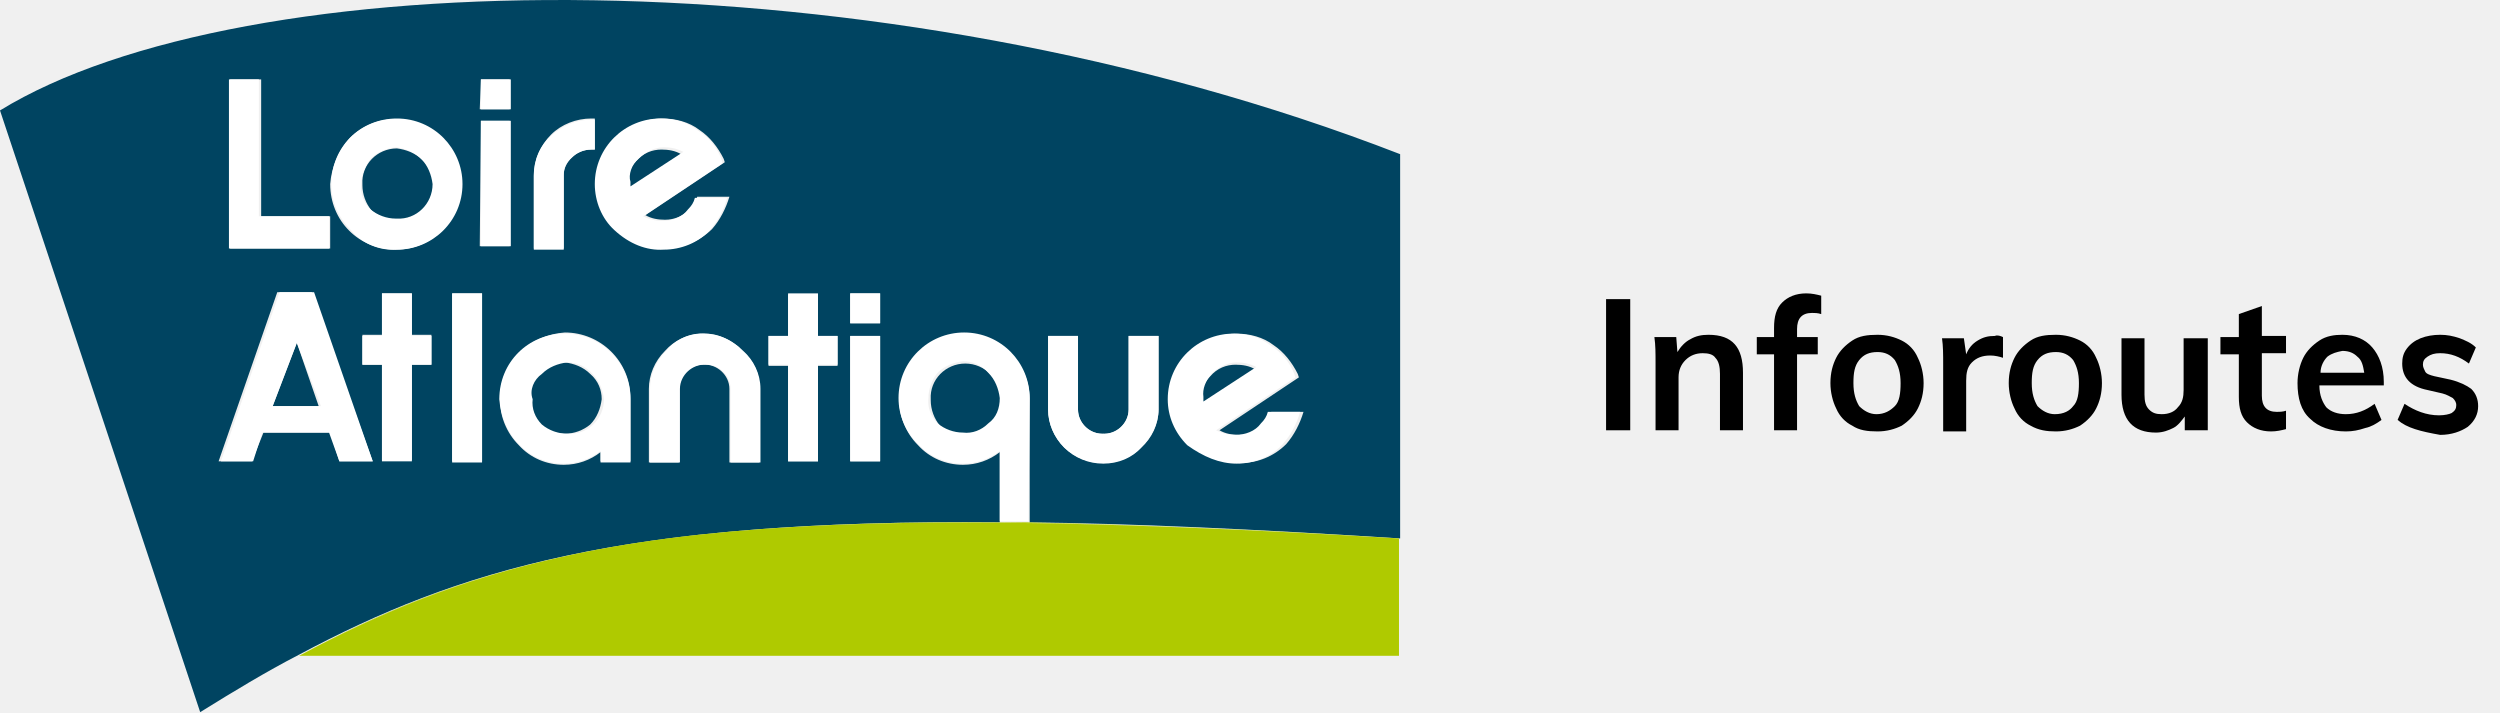
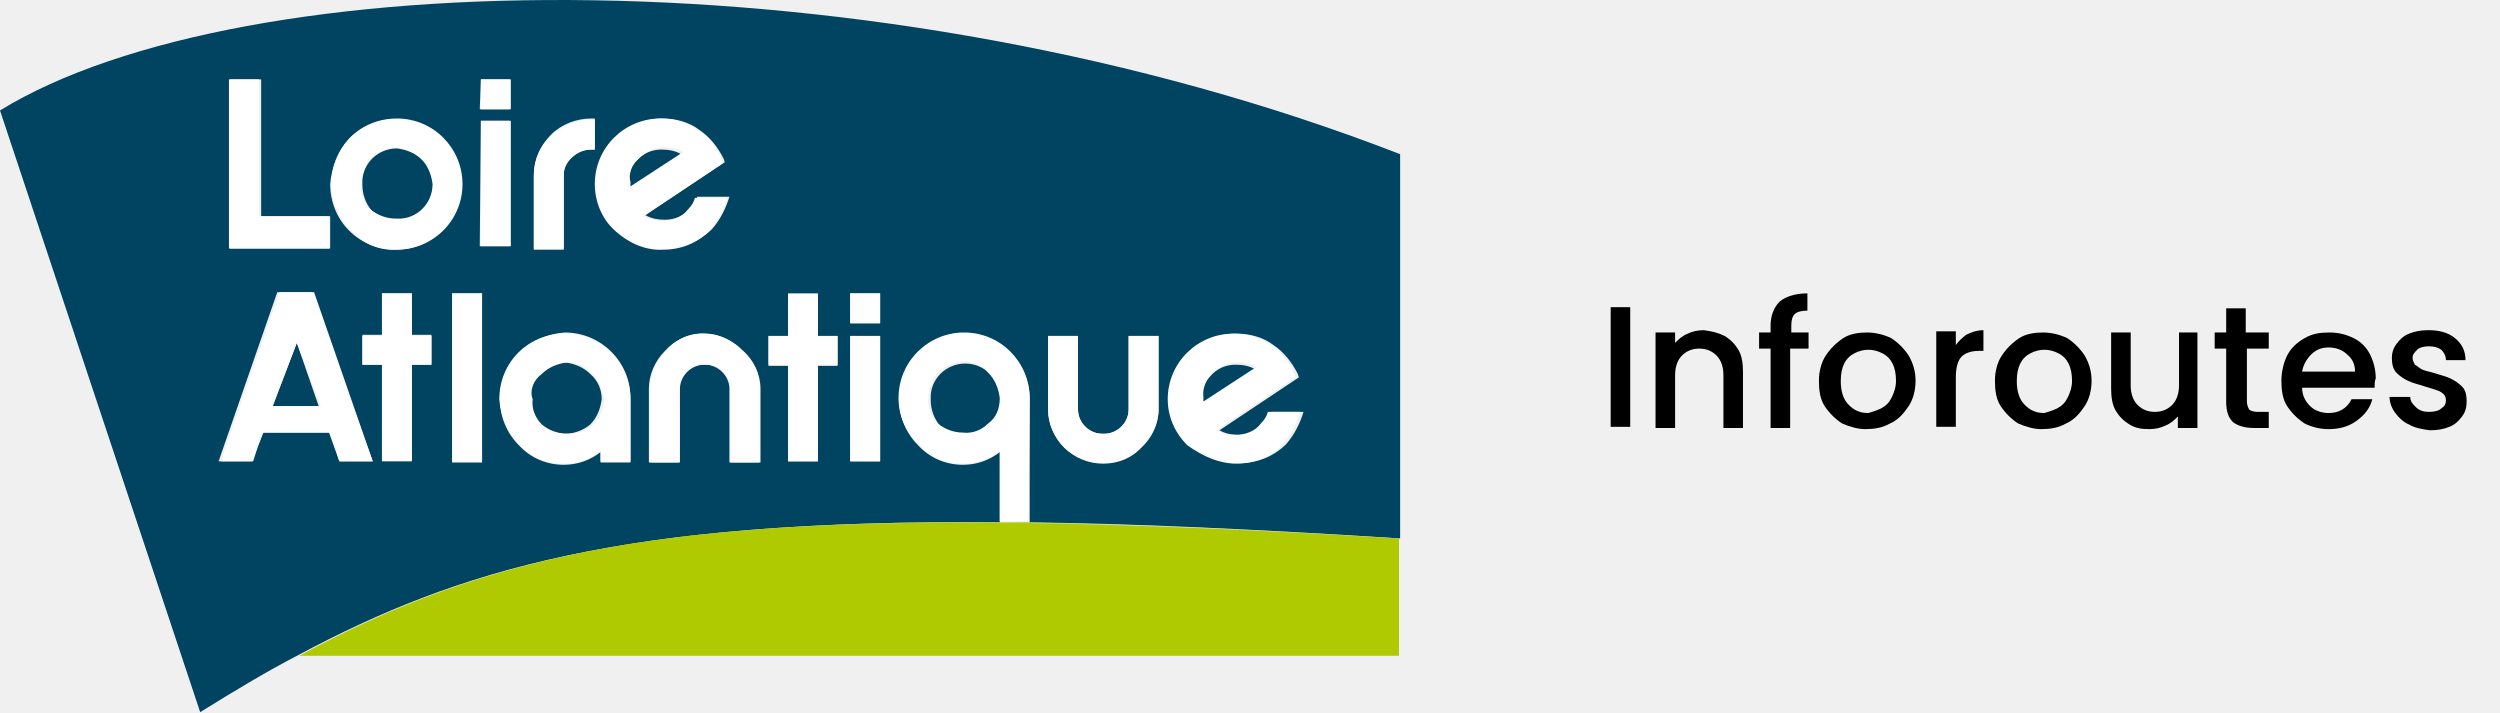
<svg xmlns="http://www.w3.org/2000/svg" version="1.1" id="Calque_1" x="0px" y="0px" viewBox="0 0 217.3 61.9" style="enable-background:new 0 0 217.3 61.9;" xml:space="preserve">
  <style type="text/css">
	.st0{fill:#004461;}
	.st1{fill:#AFCA00;}
	.st2{fill:#FFFFFF;}
</style>
  <g>
    <g id="Groupe_2497_1_" transform="translate(0 -20)">
      <g>
        <g id="logo-loire-atlantique-rvb_1_" transform="translate(0 20)">
          <path id="Tracé_695_1_" class="st0" d="M59.2,13.4c-0.5-0.3-1.1-0.4-1.7-0.4c-0.8,0-1.6,0.3-2.2,1c-0.6,0.6-0.9,1.4-0.8,2.2      v0.4L59.2,13.4z" />
          <path id="Tracé_696_1_" class="st0" d="M109.1,32.1c-0.5-0.3-1.1-0.4-1.7-0.4c-0.8,0-1.6,0.3-2.2,1c-0.6,0.6-0.9,1.4-0.8,2.2      v0.4L109.1,32.1z" />
          <path id="Tracé_697_1_" class="st0" d="M34.5,19.1c0.8,0,1.6-0.3,2.2-0.8c0.6-0.6,0.9-1.4,1-2.2c0-0.8-0.3-1.6-1-2.2      c-0.6-0.6-1.4-0.9-2.2-1c-1.7,0-3.1,1.4-3,3.1v0.1c0,0.8,0.3,1.6,0.8,2.2C32.9,18.8,33.6,19.1,34.5,19.1z" />
          <path id="Tracé_698_1_" class="st0" d="M83.9,31.6c-1.7,0-3.1,1.4-3,3.1v0.1c0,0.8,0.3,1.6,0.8,2.2c0.6,0.6,1.4,0.9,2.2,0.8      c0.8,0,1.6-0.3,2.2-0.8c0.6-0.6,0.9-1.4,1-2.2C87,33,85.6,31.6,83.9,31.6z" />
          <path id="Tracé_699_1_" class="st0" d="M49.1,37.7c0.8,0,1.6-0.3,2.2-0.8c0.6-0.6,0.9-1.4,1-2.2c0-0.8-0.3-1.6-1-2.2      c-0.6-0.6-1.4-0.9-2.2-1c-1.7,0-3.1,1.4-3,3.1v0.1c0,0.8,0.3,1.6,0.8,2.2C47.5,37.4,48.3,37.7,49.1,37.7z" />
          <path id="Tracé_700_1_" class="st0" d="M86.9,45.4v-6.1c-0.9,0.7-2,1.1-3.2,1.1c-1.5,0-2.9-0.6-3.9-1.7c-2.2-2.2-2.2-5.8,0-8      s5.8-2.2,8,0c1.1,1.1,1.7,2.5,1.7,4v10.7h-0.3c9.3,0.1,19.9,0.6,32.5,1.4V13.4C76.1-4.3,21-3.3,0,9.6l17.4,52.3      c2.9-1.8,5.7-3.5,8.6-5l0,0C39.7,49.6,54,45.1,86.9,45.4z M103.5,30.7c1.1-1.1,2.5-1.7,4-1.7c1.1,0,2.3,0.3,3.2,1      c0.9,0.6,1.6,1.5,2.1,2.5l0.1,0.3l-6.9,4.6c0.5,0.3,1.1,0.4,1.7,0.4c0.8,0,1.6-0.3,2.2-1c0.3-0.3,0.5-0.6,0.6-1h2.8      c-0.3,1-0.8,2-1.5,2.8c-2.2,2.2-5.8,2.2-8,0c-1.1-1.1-1.7-2.5-1.7-4C101.9,33.1,102.4,31.7,103.5,30.7L103.5,30.7z M91.1,29.2      h2.6v6.4c0,1.2,1.1,2.2,2.3,2.1c1.2,0,2.1-1,2.1-2.1v-6.4h2.6v6.4c0,1.3-0.6,2.5-1.5,3.3c-1.8,1.8-4.8,1.8-6.7,0      c-0.9-0.9-1.4-2.1-1.4-3.3V29.2L91.1,29.2z M37.5,31.7h-1.7V40h-2.6v-8.3h-1.7v-2.6h1.7v-3.6h2.6v3.6h1.7V31.7z M41.9,40.1h-2.6      V25.5h2.6V40.1z M73.9,25.5h2.6v2.6h-2.6V25.5z M73.9,29.2h2.6v10.9h-2.6V29.2z M66.8,29.2h1.7v-3.6h2.6v3.6h1.7v2.6h-1.7v8.3      h-2.6v-8.3h-1.7V29.2z M66,33.8v6.4h-2.6v-6.4c0-1.2-1.1-2.2-2.3-2.1c-1.2,0-2.1,1-2.1,2.1v6.4h-2.6v-6.4c0-1.2,0.5-2.4,1.4-3.3      c1.6-1.8,4.3-2,6.2-0.5c0.2,0.1,0.3,0.3,0.5,0.5C65.4,31.2,66.1,32.5,66,33.8L66,33.8z M53.6,12c1.1-1.1,2.5-1.7,4-1.7      c1.1,0,2.3,0.3,3.2,1c0.9,0.6,1.6,1.5,2.1,2.5l0.1,0.3l-6.9,4.6c0.5,0.3,1.1,0.4,1.7,0.4c0.8,0,1.6-0.3,2.2-1      c0.3-0.3,0.5-0.6,0.6-1h2.8c-0.3,1-0.8,2-1.5,2.8c-2.2,2.2-5.8,2.2-8,0c-1.1-1.1-1.7-2.5-1.7-4C51.9,14.5,52.5,13,53.6,12z       M46.4,15.2c0-1.3,0.6-2.6,1.5-3.5c0.9-0.9,2.2-1.4,3.5-1.4h0.3V13h-0.3c-0.6,0-1.2,0.2-1.7,0.7c-0.4,0.4-0.7,0.9-0.7,1.5v6.4      h-2.6V15.2L46.4,15.2z M49.1,28.9c3.1,0,5.7,2.5,5.7,5.7l0,0v5.5h-2.6v-0.8c-0.9,0.7-2,1.1-3.2,1.1c-1.5,0-2.9-0.6-3.9-1.7      c-2.2-2.2-2.2-5.8,0-8C46.2,29.6,47.6,29,49.1,28.9L49.1,28.9z M41.8,6.9h2.5v2.6h-2.6L41.8,6.9L41.8,6.9z M41.8,10.5h2.5v10.9      h-2.6L41.8,10.5L41.8,10.5z M30.4,12c2.2-2.2,5.8-2.2,8,0c1.1,1.1,1.7,2.5,1.7,4c0,3.1-2.5,5.7-5.7,5.7s-5.7-2.5-5.7-5.7      C28.8,14.6,29.4,13.1,30.4,12z M19.9,6.9h2.8v11.9h6v2.8H20V6.9H19.9z M21.9,40.1H19l5.1-14.7h3l5.3,14.7h-2.9l-0.8-2.5h-5.8      L21.9,40.1z" />
          <path id="Tracé_701_1_" class="st0" d="M23.7,35.3h4l-1.9-5.5L23.7,35.3z" />
          <path id="Tracé_702_1_" class="st1" d="M26,57h95.6V46.8C66.3,43.5,46.9,45.8,26,57z" />
          <path id="Tracé_704_1_" class="st1" d="M121.7,46.8L121.7,46.8c-12.6-0.8-23.3-1.2-32.5-1.4H87C54,45.1,39.7,49.6,26,57l0,0      C46.9,45.8,66.3,43.5,121.7,46.8z" />
          <path id="Tracé_705_1_" class="st2" d="M34.5,21.7c3.1,0,5.7-2.5,5.7-5.7l0,0c0-3.1-2.5-5.7-5.7-5.7s-5.7,2.5-5.7,5.7      c0,1.5,0.6,2.9,1.7,4C31.5,21.2,33,21.8,34.5,21.7z M32.2,13.8c0.6-0.6,1.4-0.9,2.2-1c0.8,0.1,1.6,0.4,2.2,1      c0.6,0.6,0.9,1.4,1,2.2c0,1.7-1.4,3.1-3.1,3h-0.1c-0.8,0-1.6-0.3-2.2-0.8c-0.6-0.6-0.9-1.4-0.8-2.2      C31.4,15.3,31.7,14.5,32.2,13.8z" />
          <rect id="Rectangle_526_1_" x="41.8" y="10.5" class="st2" width="2.6" height="10.9" />
          <path id="Tracé_706_1_" class="st2" d="M49,15.2c0-0.6,0.2-1.1,0.7-1.5c0.4-0.4,1-0.7,1.7-0.7h0.3v-2.6h-0.3      c-1.3,0-2.5,0.5-3.5,1.4s-1.5,2.1-1.5,3.5v6.4H49V15.2L49,15.2z" />
          <path id="Tracé_707_1_" class="st2" d="M35.8,25.5h-2.6v3.7h-1.7v2.5h1.7v8.4h2.6v-8.4h1.7v-2.5h-1.7V25.5z" />
          <rect id="Rectangle_527_1_" x="39.3" y="25.5" class="st2" width="2.6" height="14.7" />
          <path id="Tracé_708_1_" class="st2" d="M45.1,38.6c1,1.1,2.4,1.7,3.9,1.7c1.2,0,2.3-0.4,3.2-1.1v1h2.6v-5.5      c0-3.1-2.5-5.7-5.7-5.7s-5.7,2.5-5.7,5.7C43.5,36.1,44.1,37.6,45.1,38.6z M47.1,32.5c0.6-0.6,1.4-0.9,2.2-1c0.8,0,1.6,0.3,2.2,1      c0.6,0.6,0.9,1.4,1,2.2c0,1.7-1.4,3.1-3.1,3h-0.1c-0.8,0-1.6-0.3-2.2-0.8c-0.6-0.6-0.9-1.4-0.8-2.2C46,33.9,46.4,33,47.1,32.5z" />
          <path id="Tracé_709_1_" class="st2" d="M57.9,30.5c-0.9,0.9-1.4,2.1-1.4,3.3v6.4h2.6v-6.4c0-1.2,1.1-2.2,2.3-2.1      c1.2,0,2.1,1,2.1,2.1v6.4h2.6v-6.4c0-1.3-0.6-2.5-1.5-3.3c-0.9-0.9-2.1-1.5-3.3-1.5C60,28.9,58.7,29.5,57.9,30.5z" />
          <path id="Tracé_710_1_" class="st2" d="M68.5,40.1h2.6v-8.4h1.7v-2.5h-1.7v-3.7h-2.6v3.7h-1.7v2.5h1.7V40.1z" />
          <rect id="Rectangle_528_1_" x="73.9" y="29.2" class="st2" width="2.6" height="10.9" />
          <rect id="Rectangle_529_1_" x="73.9" y="25.5" class="st2" width="2.6" height="2.6" />
          <path id="Tracé_711_1_" class="st2" d="M89.5,34.6c0-3.1-2.5-5.7-5.7-5.7c-3.1,0-5.7,2.5-5.7,5.7c0,1.5,0.6,2.9,1.7,4      c1,1.1,2.4,1.7,3.9,1.7c1.2,0,2.3-0.4,3.2-1.1v6.1h2.5L89.5,34.6L89.5,34.6z M85.9,36.8c-0.6,0.6-1.4,0.9-2.2,0.8      c-0.8,0-1.6-0.3-2.2-0.8c-0.6-0.6-0.9-1.4-0.8-2.2c0-0.8,0.3-1.6,0.8-2.2c0.6-0.6,1.4-0.9,2.2-1c0.8,0,1.6,0.3,2.2,1      c0.6,0.6,0.9,1.4,1,2.2C86.9,35.5,86.6,36.3,85.9,36.8L85.9,36.8z" />
          <path id="Tracé_713_1_" class="st2" d="M95.9,40.3c1.3,0,2.5-0.5,3.3-1.4c0.9-0.9,1.5-2.1,1.5-3.3v-6.4h-2.6v6.4      c0,1.2-1.1,2.2-2.3,2.1c-1.2,0-2.1-1-2.1-2.1v-6.4h-2.6v6.4c0,1.2,0.5,2.4,1.4,3.3C93.4,39.8,94.6,40.3,95.9,40.3z" />
          <path id="Tracé_714_1_" class="st2" d="M57.7,21.7c1.5,0,3-0.6,4-1.7c0.7-0.8,1.2-1.7,1.5-2.8h-2.8c-0.1,0.4-0.3,0.7-0.6,1      c-0.5,0.7-1.4,1-2.2,1c-0.6,0-1.1-0.1-1.7-0.4l6.9-4.6l-0.1-0.4c-0.4-1-1.1-1.9-2.1-2.5c-0.9-0.7-2-1-3.2-1      c-3.1,0-5.7,2.5-5.7,5.7l0,0c0,1.5,0.6,3,1.7,4C54.7,21.2,56.2,21.8,57.7,21.7z M55.5,13.8c0.6-0.6,1.4-1,2.2-1      c0.6,0,1.1,0.1,1.7,0.4l-4.6,3v-0.4C54.6,15.2,54.9,14.3,55.5,13.8z" />
          <path id="Tracé_715_1_" class="st2" d="M107.5,40.3c1.5,0,3-0.6,4-1.7c0.7-0.8,1.2-1.7,1.5-2.8h-2.8c-0.1,0.4-0.3,0.7-0.6,1      c-0.5,0.7-1.4,1-2.2,1c-0.6,0-1.1-0.1-1.7-0.4l6.9-4.6l-0.1-0.3c-0.4-1-1.1-1.9-2.1-2.5c-0.9-0.7-2-1-3.2-1      c-3.1,0-5.7,2.5-5.7,5.7c0,1.5,0.6,2.9,1.7,4C104.6,39.7,106,40.3,107.5,40.3z M105.3,32.5c0.6-0.6,1.4-1,2.2-1      c0.6,0,1.1,0.1,1.7,0.4l-4.6,3v-0.4C104.5,33.8,104.8,33.1,105.3,32.5z" />
          <path id="Tracé_716_1_" class="st2" d="M28.6,18.8h-6.1V6.9h-2.6v14.7h8.7L28.6,18.8z" />
          <path id="Tracé_717_1_" class="st2" d="M29.5,40.1h2.9l-5.1-14.7h-3l-5.1,14.7H22l0.8-2.5h5.8L29.5,40.1z M23.7,35.3l2.1-5.5      l2.1,5.5H23.7z" />
          <rect id="Rectangle_530_1_" x="41.8" y="6.9" class="st2" width="2.6" height="2.6" />
        </g>
      </g>
    </g>
-     <g>
-       <path d="M139.6,26h2.1v11.4h-2.1V26z" />
-       <path d="M151.5,32.4v5h-2v-4.9c0-0.6-0.1-1.1-0.4-1.4c-0.2-0.3-0.6-0.4-1.1-0.4c-0.6,0-1.1,0.2-1.5,0.6c-0.4,0.4-0.6,0.9-0.6,1.5    v4.6h-2v-5.8c0-0.9,0-1.6-0.1-2.3h1.9l0.1,1.3c0.3-0.5,0.7-0.9,1.1-1.1c0.5-0.3,1-0.4,1.6-0.4C150.6,29.1,151.5,30.2,151.5,32.4z" />
-       <path d="M156.2,28.6v0.7h1.8v1.5h-1.8v6.6h-2v-6.6h-1.5v-1.5h1.5v-0.8c0-1,0.2-1.7,0.7-2.2c0.5-0.5,1.2-0.8,2.1-0.8    c0.5,0,0.9,0.1,1.3,0.2v1.6c-0.3-0.1-0.6-0.1-0.8-0.1C156.6,27.2,156.2,27.7,156.2,28.6z" />
-       <path d="M161,37c-0.6-0.3-1.1-0.8-1.4-1.5c-0.3-0.6-0.5-1.4-0.5-2.2c0-0.9,0.2-1.6,0.5-2.2c0.3-0.6,0.8-1.1,1.4-1.5    s1.3-0.5,2.2-0.5c0.8,0,1.5,0.2,2.1,0.5c0.6,0.3,1.1,0.8,1.4,1.5c0.3,0.6,0.5,1.4,0.5,2.2c0,0.9-0.2,1.6-0.5,2.2s-0.8,1.1-1.4,1.5    c-0.6,0.3-1.3,0.5-2.1,0.5C162.3,37.5,161.6,37.4,161,37z M164.7,35.3c0.4-0.4,0.5-1.1,0.5-2c0-0.9-0.2-1.5-0.5-2    c-0.4-0.5-0.9-0.7-1.5-0.7c-0.7,0-1.2,0.2-1.6,0.7c-0.4,0.5-0.5,1.1-0.5,2c0,0.9,0.2,1.5,0.5,2c0.4,0.4,0.9,0.7,1.5,0.7    C163.8,36,164.3,35.7,164.7,35.3z" />
-       <path d="M174.1,29.3l0,1.8c-0.3-0.1-0.7-0.2-1.1-0.2c-0.7,0-1.2,0.2-1.6,0.6c-0.4,0.4-0.5,0.9-0.5,1.6v4.4h-2v-5.8    c0-0.9,0-1.6-0.1-2.3h1.9l0.2,1.4c0.2-0.5,0.5-0.9,1-1.2s0.9-0.4,1.5-0.4C173.6,29.1,173.9,29.2,174.1,29.3z" />
-       <path d="M176.5,37c-0.6-0.3-1.1-0.8-1.4-1.5c-0.3-0.6-0.5-1.4-0.5-2.2c0-0.9,0.2-1.6,0.5-2.2c0.3-0.6,0.8-1.1,1.4-1.5    s1.3-0.5,2.2-0.5c0.8,0,1.5,0.2,2.1,0.5c0.6,0.3,1.1,0.8,1.4,1.5c0.3,0.6,0.5,1.4,0.5,2.2c0,0.9-0.2,1.6-0.5,2.2s-0.8,1.1-1.4,1.5    c-0.6,0.3-1.3,0.5-2.1,0.5C177.9,37.5,177.2,37.4,176.5,37z M180.2,35.3c0.4-0.4,0.5-1.1,0.5-2c0-0.9-0.2-1.5-0.5-2    c-0.4-0.5-0.9-0.7-1.5-0.7c-0.7,0-1.2,0.2-1.6,0.7c-0.4,0.5-0.5,1.1-0.5,2c0,0.9,0.2,1.5,0.5,2c0.4,0.4,0.9,0.7,1.5,0.7    C179.4,36,179.9,35.7,180.2,35.3z" />
-       <path d="M191.9,29.3v8.1h-2v-1.2c-0.3,0.4-0.6,0.8-1,1s-0.9,0.4-1.5,0.4c-2,0-3-1.1-3-3.3v-4.9h2v4.9c0,0.6,0.1,1,0.4,1.3    s0.6,0.4,1.1,0.4c0.6,0,1.1-0.2,1.4-0.6c0.4-0.4,0.5-0.9,0.5-1.5v-4.5H191.9z" />
-       <path d="M196.6,30.8v3.6c0,0.9,0.4,1.4,1.3,1.4c0.2,0,0.5,0,0.8-0.1v1.6c-0.4,0.1-0.8,0.2-1.3,0.2c-0.9,0-1.6-0.3-2.1-0.8    c-0.5-0.5-0.7-1.2-0.7-2.2v-3.7H193v-1.5h1.6v-2l2-0.7v2.6h2.1v1.5H196.6z" />
-       <path d="M207.2,33.5h-5.6c0,0.9,0.3,1.5,0.6,1.9c0.4,0.4,1,0.6,1.7,0.6c0.9,0,1.7-0.3,2.5-0.9l0.6,1.4c-0.4,0.3-0.9,0.6-1.4,0.7    c-0.6,0.2-1.1,0.3-1.7,0.3c-1.3,0-2.4-0.4-3.1-1.1c-0.8-0.7-1.1-1.8-1.1-3.1c0-0.8,0.2-1.6,0.5-2.2c0.3-0.6,0.8-1.1,1.4-1.5    c0.6-0.4,1.3-0.5,2-0.5c1.1,0,2,0.4,2.6,1.1c0.6,0.7,1,1.7,1,3V33.5z M202.3,31c-0.3,0.3-0.6,0.8-0.6,1.4h3.8    c-0.1-0.6-0.2-1.1-0.6-1.4c-0.3-0.3-0.7-0.5-1.3-0.5C203.1,30.6,202.7,30.7,202.3,31z" />
-       <path d="M208.4,36.5l0.6-1.4c0.9,0.6,1.9,1,3,1c0.5,0,0.9-0.1,1.1-0.2c0.3-0.2,0.4-0.4,0.4-0.7c0-0.2-0.1-0.4-0.3-0.6    c-0.2-0.1-0.5-0.3-0.9-0.4l-1.3-0.3c-1.5-0.3-2.2-1.1-2.2-2.3c0-0.5,0.1-0.9,0.4-1.3c0.3-0.4,0.7-0.7,1.2-0.9    c0.5-0.2,1.1-0.3,1.7-0.3c0.6,0,1.1,0.1,1.7,0.3c0.5,0.2,1,0.4,1.4,0.8l-0.6,1.4c-0.8-0.6-1.6-0.9-2.5-0.9c-0.5,0-0.8,0.1-1.1,0.3    s-0.4,0.4-0.4,0.7c0,0.2,0.1,0.4,0.2,0.6s0.4,0.3,0.8,0.4l1.4,0.3c0.8,0.2,1.4,0.5,1.8,0.8c0.4,0.4,0.6,0.9,0.6,1.5    c0,0.7-0.3,1.3-0.9,1.8c-0.6,0.4-1.4,0.7-2.4,0.7C210.4,37.5,209.2,37.2,208.4,36.5z" />
-     </g>
+   </g>
+   <g>
+     <path d="M141.7,26.7v10.4H140V26.7H141.7z" />
+     <path d="M149.9,29.2c0.5,0.3,0.9,0.7,1.2,1.2c0.3,0.5,0.4,1.2,0.4,1.9v4.9h-1.7v-4.6c0-0.7-0.2-1.3-0.6-1.7s-0.9-0.6-1.5-0.6   s-1.1,0.2-1.5,0.6s-0.6,1-0.6,1.7v4.6h-1.7v-8.3h1.7v0.9c0.3-0.3,0.6-0.6,1.1-0.8c0.4-0.2,0.9-0.3,1.4-0.3   C148.8,28.8,149.3,28.9,149.9,29.2z" />
+     <path d="M157.1,30.3h-1.5v6.9h-1.7v-6.9h-1v-1.4h1v-0.6c0-0.9,0.3-1.6,0.8-2.1c0.5-0.4,1.3-0.7,2.4-0.7V27c-0.5,0-0.9,0.1-1.1,0.3   c-0.2,0.2-0.3,0.5-0.3,1v0.6h1.5V30.3z" />
+     <path d="M160.1,36.8c-0.6-0.4-1.1-0.9-1.5-1.5c-0.4-0.6-0.5-1.4-0.5-2.2c0-0.8,0.2-1.6,0.6-2.2c0.4-0.6,0.9-1.1,1.5-1.5   c0.6-0.4,1.4-0.5,2.1-0.5s1.5,0.2,2.1,0.5c0.6,0.4,1.1,0.9,1.5,1.5c0.4,0.7,0.6,1.4,0.6,2.2c0,0.8-0.2,1.6-0.6,2.2   s-0.9,1.2-1.6,1.5c-0.7,0.4-1.4,0.5-2.2,0.5C161.5,37.3,160.8,37.1,160.1,36.8z M163.5,35.5c0.4-0.2,0.7-0.5,0.9-0.9   s0.4-0.9,0.4-1.5s-0.1-1.1-0.3-1.5c-0.2-0.4-0.5-0.7-0.9-0.9c-0.4-0.2-0.8-0.3-1.2-0.3s-0.8,0.1-1.2,0.3s-0.7,0.5-0.9,0.9   c-0.2,0.4-0.3,0.9-0.3,1.5c0,0.9,0.2,1.6,0.7,2.1s1,0.7,1.7,0.7C162.7,35.8,163.1,35.7,163.5,35.5z" />
+     <path d="M170.9,29.1c0.4-0.2,0.9-0.4,1.5-0.4v1.8H172c-0.7,0-1.2,0.2-1.5,0.5c-0.3,0.3-0.5,0.9-0.5,1.8v4.3h-1.7v-8.3h1.7v1.2   C170.2,29.7,170.5,29.4,170.9,29.1z" />
+     <path d="M175.4,36.8c-0.6-0.4-1.1-0.9-1.5-1.5c-0.4-0.6-0.5-1.4-0.5-2.2c0-0.8,0.2-1.6,0.6-2.2c0.4-0.6,0.9-1.1,1.5-1.5   c0.6-0.4,1.4-0.5,2.1-0.5s1.5,0.2,2.1,0.5c0.6,0.4,1.1,0.9,1.5,1.5c0.4,0.7,0.6,1.4,0.6,2.2c0,0.8-0.2,1.6-0.6,2.2   s-0.9,1.2-1.6,1.5c-0.7,0.4-1.4,0.5-2.2,0.5C176.8,37.3,176.1,37.1,175.4,36.8z M178.8,35.5c0.4-0.2,0.7-0.5,0.9-0.9   s0.4-0.9,0.4-1.5s-0.1-1.1-0.3-1.5c-0.2-0.4-0.5-0.7-0.9-0.9c-0.4-0.2-0.8-0.3-1.2-0.3s-0.8,0.1-1.2,0.3s-0.7,0.5-0.9,0.9   c-0.2,0.4-0.3,0.9-0.3,1.5c0,0.9,0.2,1.6,0.7,2.1s1,0.7,1.7,0.7C178,35.8,178.4,35.7,178.8,35.5z" />
+     <path d="M191,28.9v8.3h-1.7v-1c-0.3,0.3-0.6,0.6-1.1,0.8c-0.4,0.2-0.9,0.3-1.4,0.3c-0.7,0-1.2-0.1-1.7-0.4   c-0.5-0.3-0.9-0.7-1.2-1.2c-0.3-0.5-0.4-1.2-0.4-1.9v-4.9h1.7v4.6c0,0.7,0.2,1.3,0.6,1.7s0.9,0.6,1.5,0.6c0.6,0,1.1-0.2,1.5-0.6   s0.6-1,0.6-1.7v-4.6H191z" />
+     <path d="M195.3,30.3v4.6c0,0.3,0.1,0.5,0.2,0.7c0.1,0.1,0.4,0.2,0.7,0.2h1v1.4h-1.3c-0.8,0-1.4-0.2-1.8-0.5   c-0.4-0.4-0.6-0.9-0.6-1.8v-4.6h-1v-1.4h1v-2.1h1.7v2.1h2v1.4H195.3z" />
+     <path d="M206.4,33.7h-6.3c0,0.7,0.3,1.2,0.7,1.6c0.4,0.4,1,0.6,1.6,0.6c0.9,0,1.6-0.4,2-1.2h1.8c-0.2,0.8-0.7,1.4-1.4,1.9   c-0.7,0.5-1.5,0.7-2.4,0.7c-0.8,0-1.5-0.2-2.1-0.5c-0.6-0.4-1.1-0.9-1.5-1.5c-0.4-0.6-0.5-1.4-0.5-2.2c0-0.8,0.2-1.6,0.5-2.2   c0.3-0.6,0.8-1.1,1.5-1.5s1.3-0.5,2.2-0.5c0.8,0,1.5,0.2,2.1,0.5c0.6,0.3,1.1,0.8,1.4,1.4c0.3,0.6,0.5,1.3,0.5,2.1   C206.4,33.1,206.4,33.4,206.4,33.7z M204.7,32.3c0-0.6-0.2-1.1-0.7-1.5c-0.4-0.4-1-0.6-1.6-0.6c-0.6,0-1.1,0.2-1.5,0.6   s-0.7,0.9-0.8,1.5H204.7z" />
+     <path d="M209.4,36.9c-0.5-0.2-0.9-0.6-1.2-1c-0.3-0.4-0.5-0.9-0.5-1.4h1.8c0,0.4,0.2,0.6,0.5,0.9s0.7,0.4,1.1,0.4   c0.5,0,0.9-0.1,1.1-0.3c0.3-0.2,0.4-0.4,0.4-0.7c0-0.3-0.1-0.5-0.4-0.7c-0.3-0.2-0.8-0.3-1.4-0.5c-0.6-0.2-1.1-0.3-1.5-0.5   s-0.7-0.4-1-0.7c-0.3-0.3-0.4-0.8-0.4-1.3c0-0.4,0.1-0.8,0.4-1.2c0.3-0.4,0.6-0.7,1.1-0.9s1-0.3,1.7-0.3c0.9,0,1.7,0.2,2.3,0.7   c0.6,0.5,0.9,1.1,0.9,1.9h-1.7c0-0.4-0.2-0.7-0.4-0.9c-0.3-0.2-0.6-0.3-1.1-0.3c-0.4,0-0.8,0.1-1,0.3c-0.2,0.2-0.4,0.4-0.4,0.7   c0,0.2,0.1,0.4,0.2,0.6c0.2,0.1,0.4,0.3,0.6,0.4c0.2,0.1,0.6,0.2,1,0.3c0.6,0.2,1.1,0.3,1.5,0.5c0.4,0.2,0.7,0.4,1,0.7   c0.3,0.3,0.4,0.7,0.4,1.3c0,0.5-0.1,0.9-0.4,1.3c-0.3,0.4-0.6,0.7-1.1,0.9c-0.5,0.2-1,0.3-1.7,0.3   C210.5,37.3,209.9,37.2,209.4,36.9z" />
  </g>
</svg>
